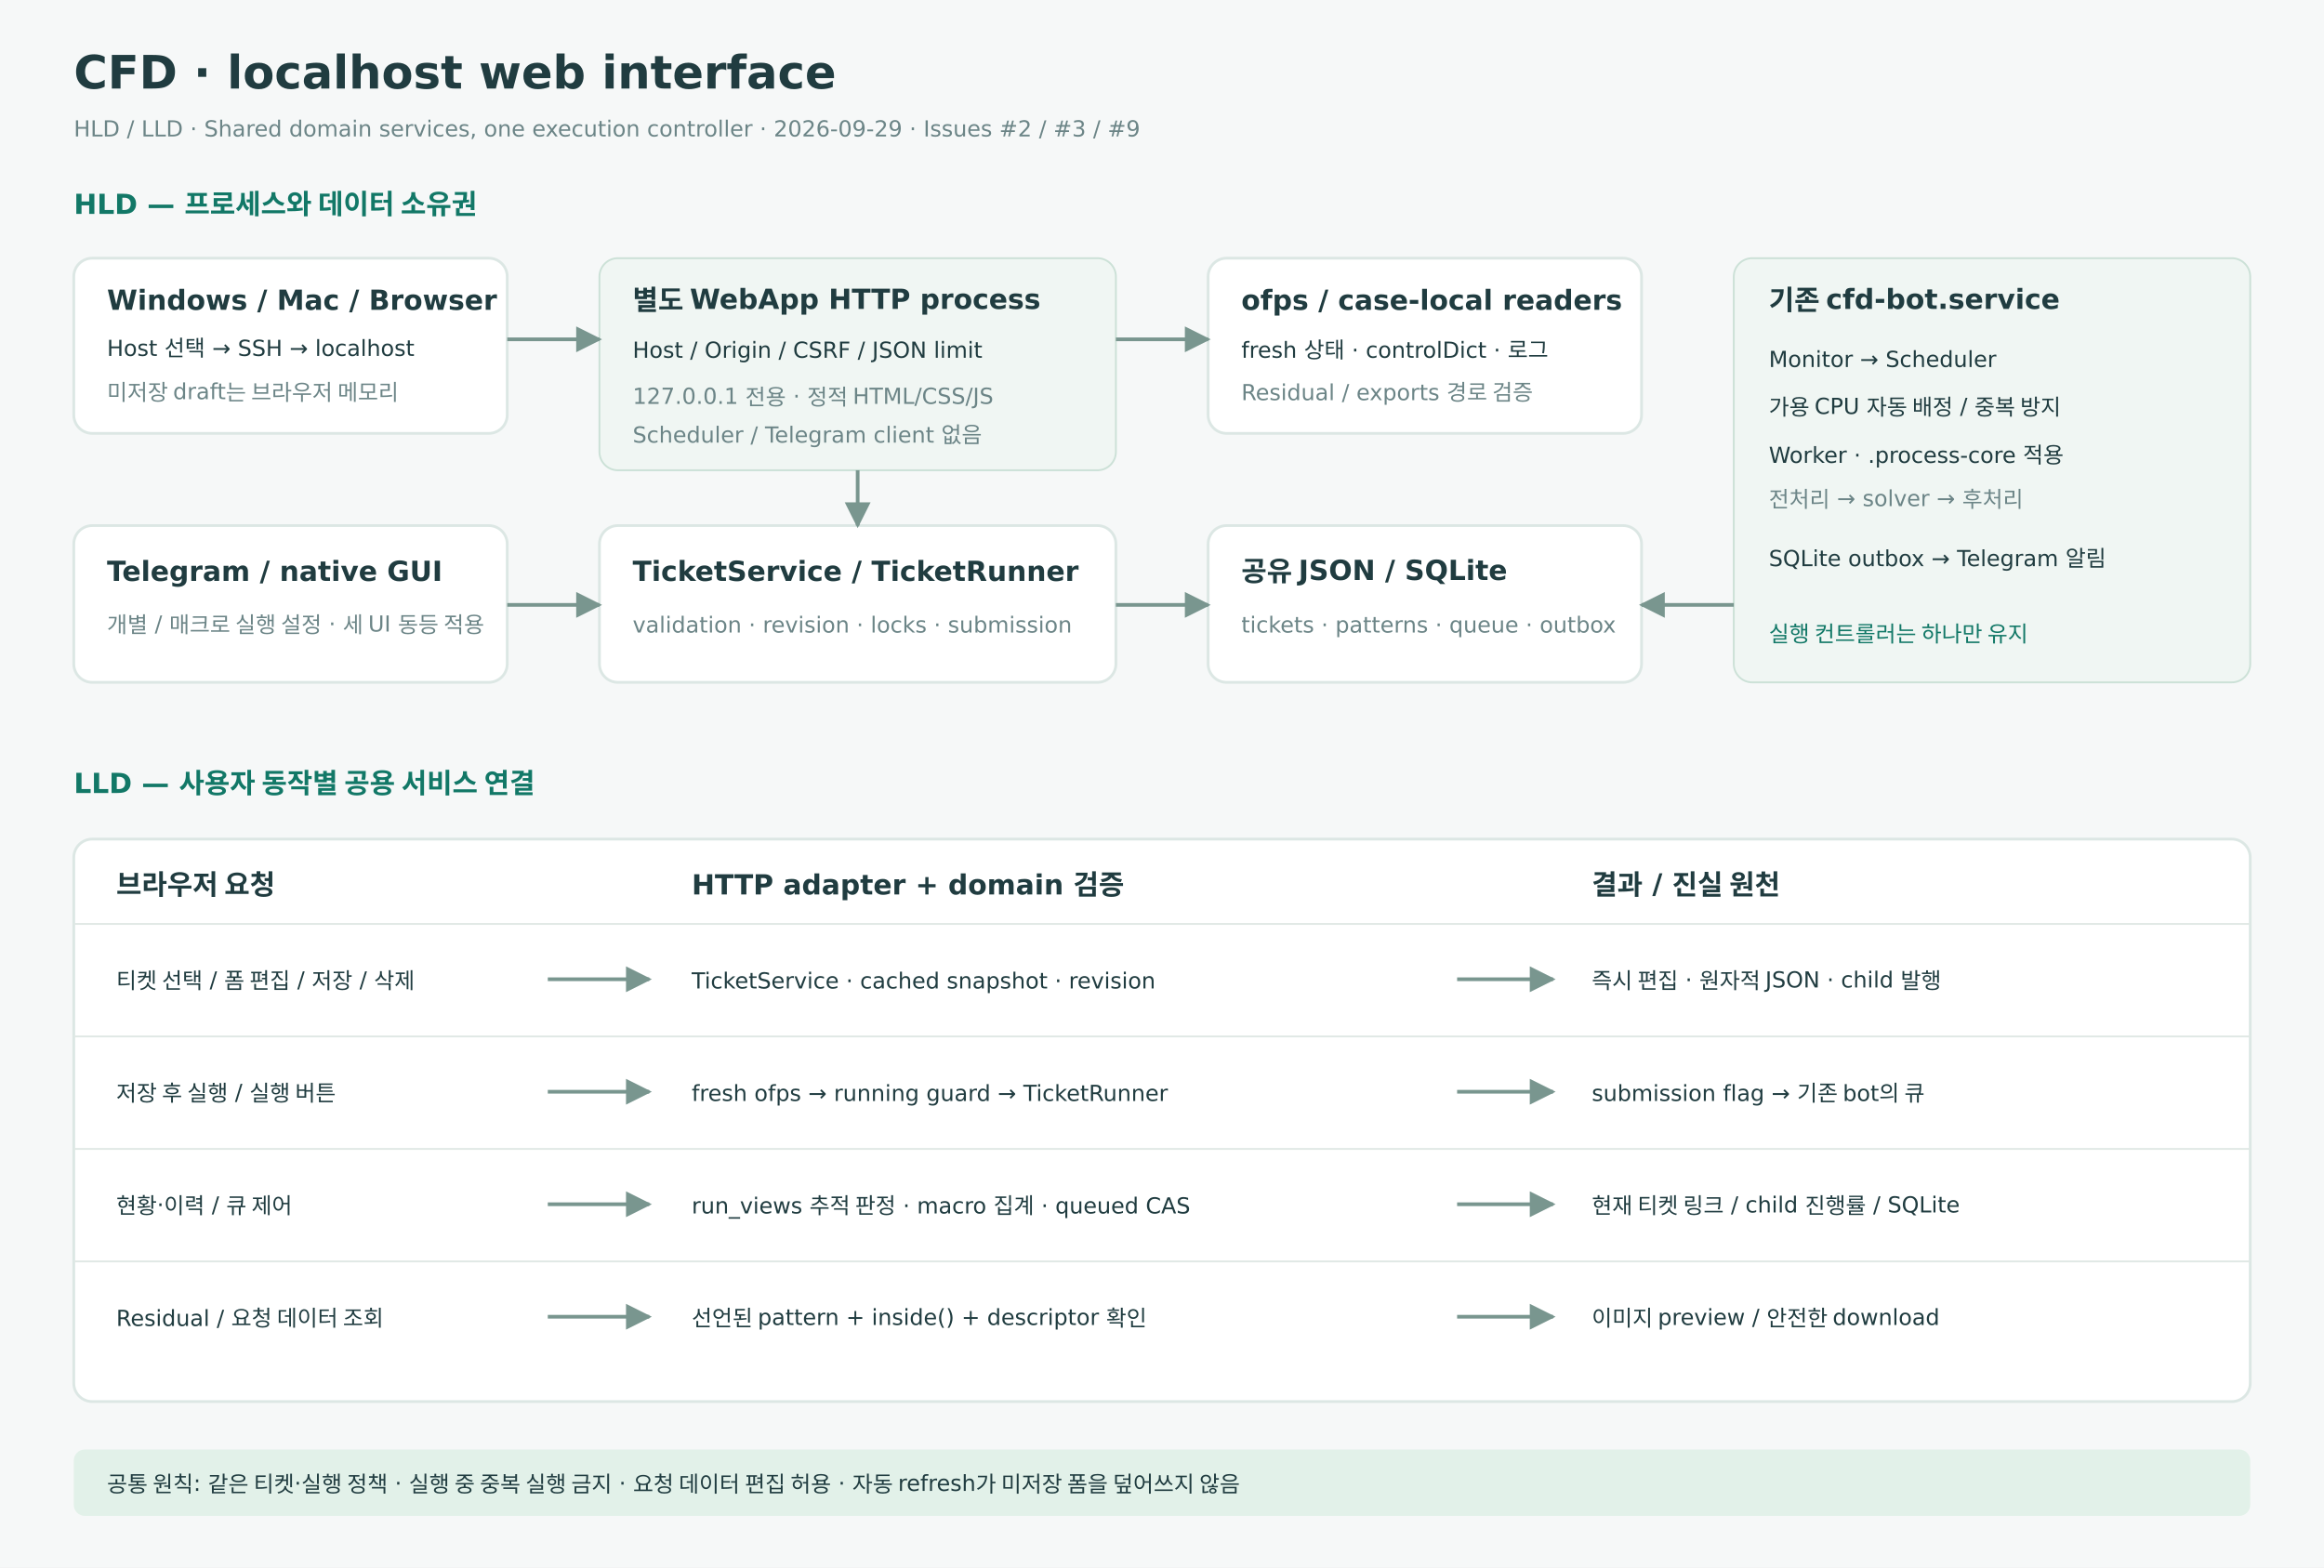
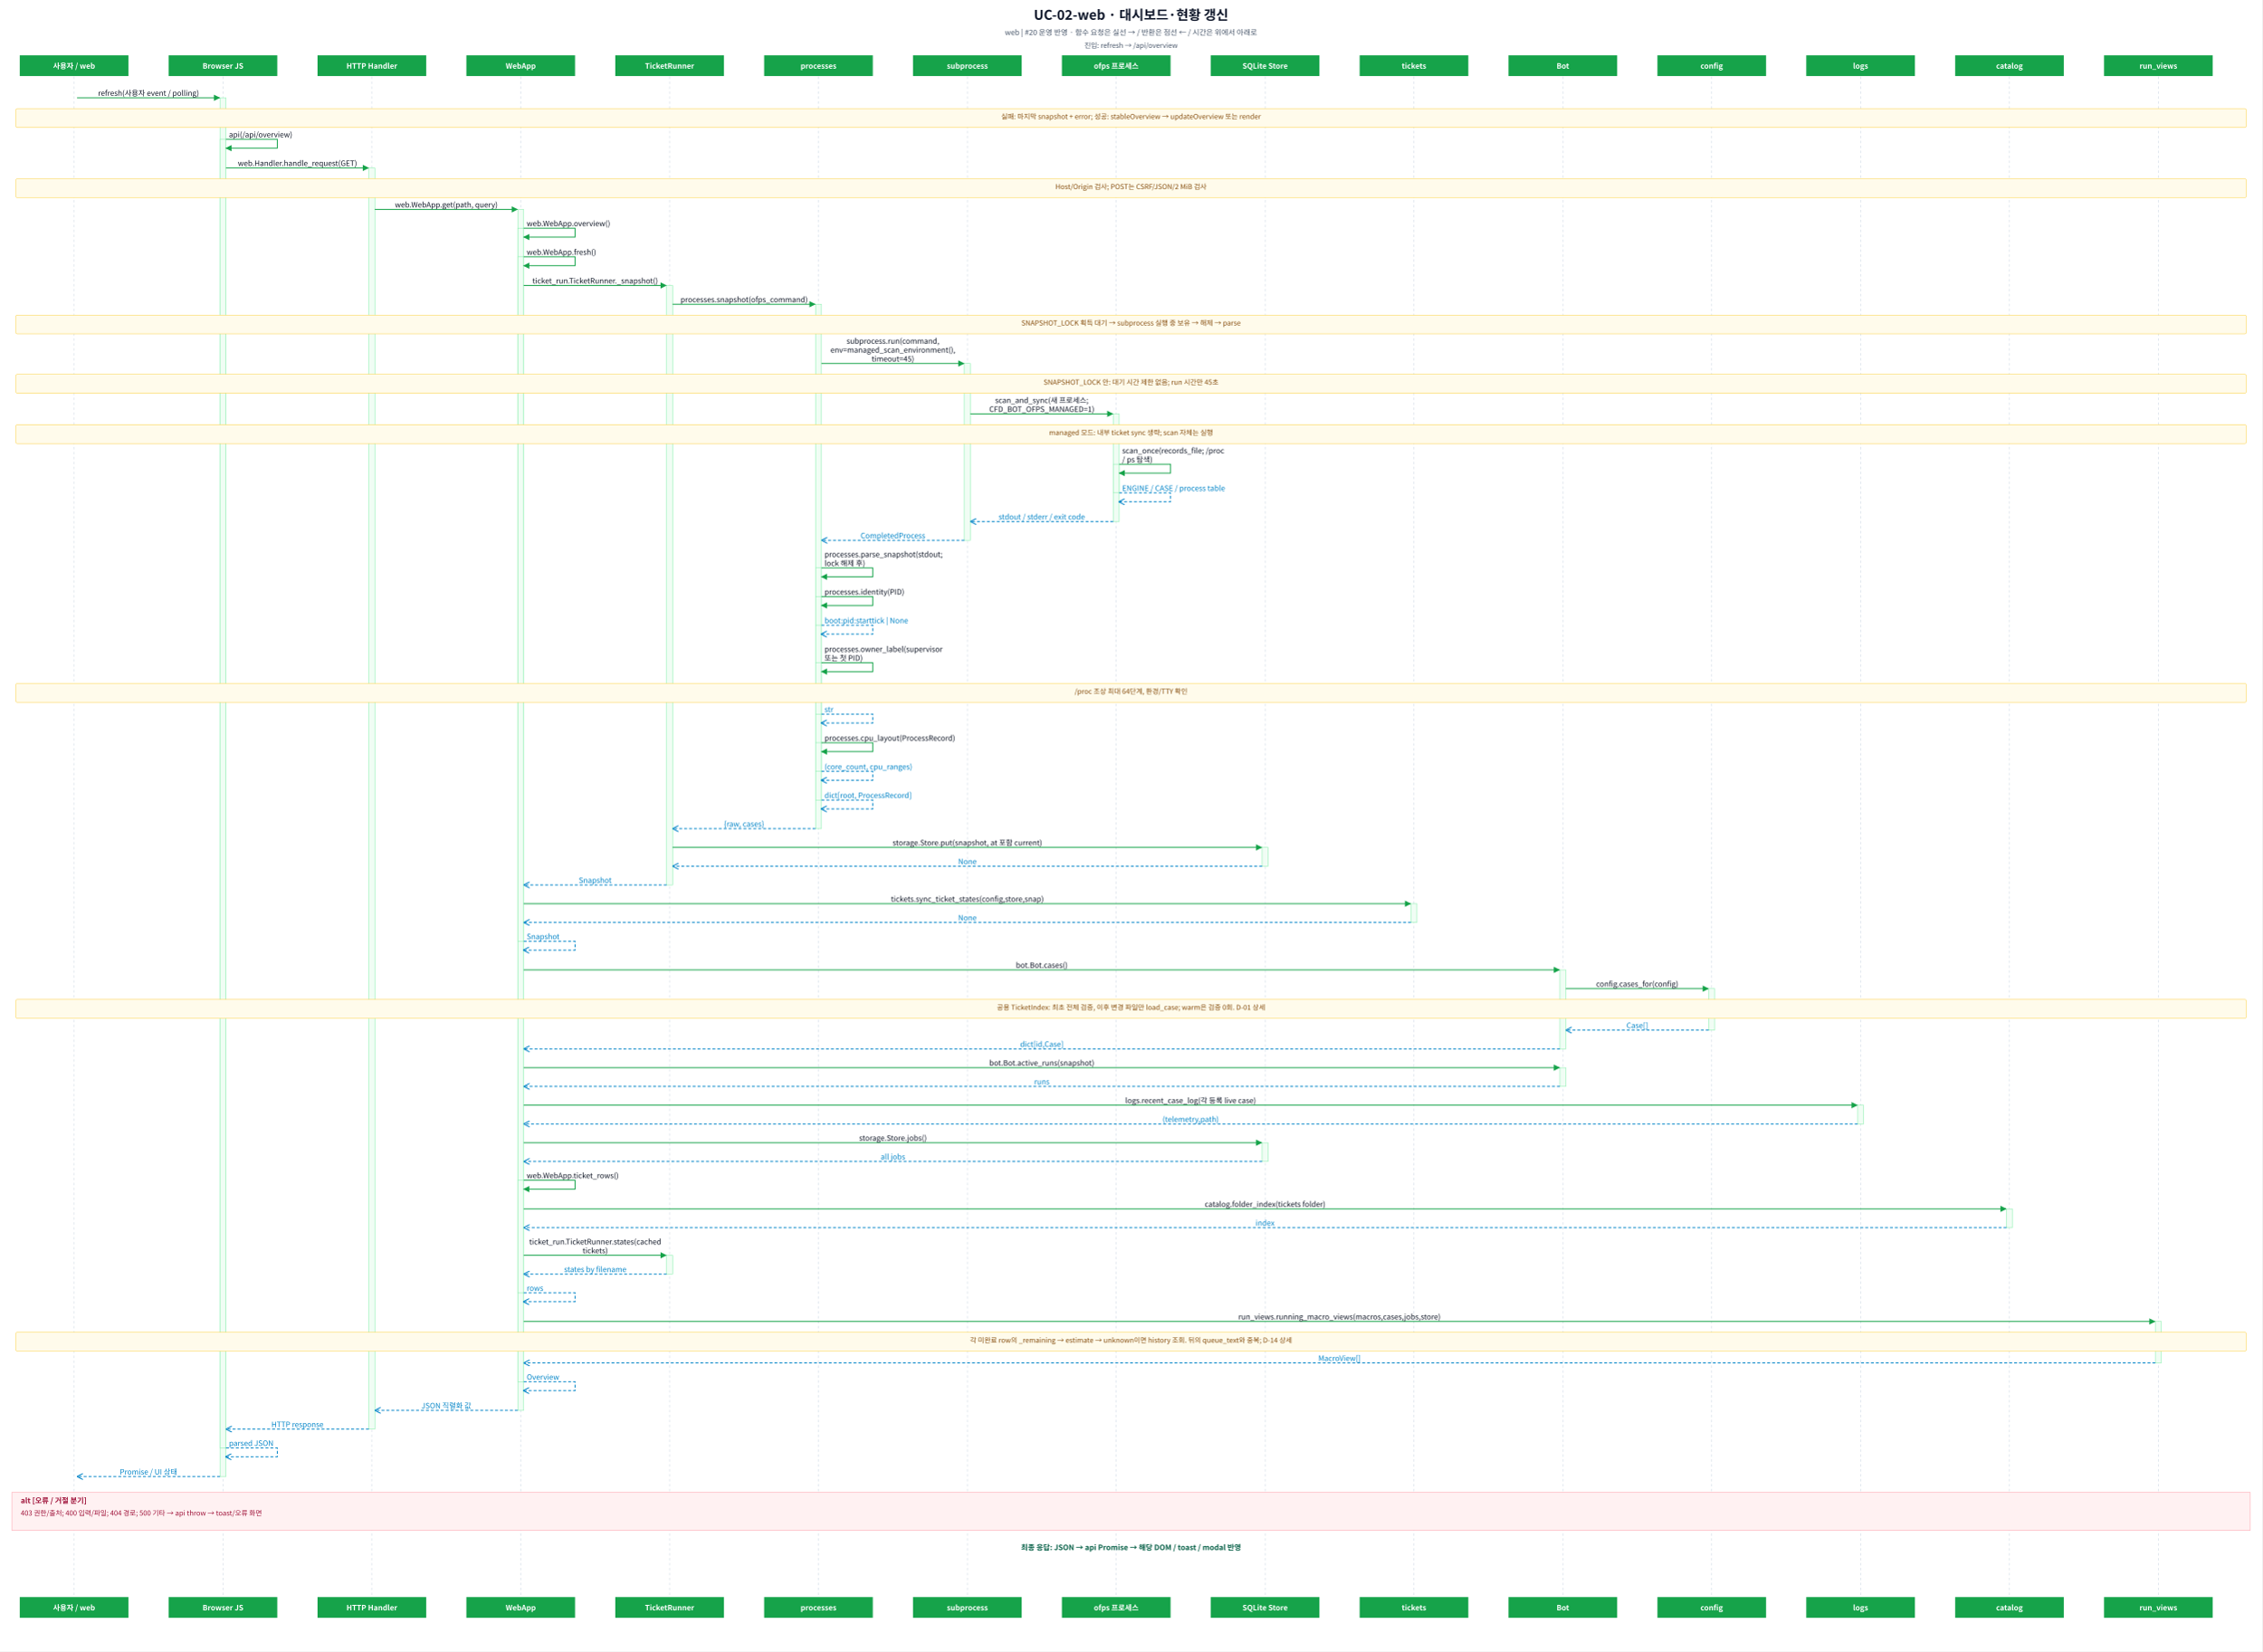
- <svg xmlns="http://www.w3.org/2000/svg" width="1260" height="850" viewBox="0 0 1260 850" role="img" aria-labelledby="title desc">
+ <svg xmlns="http://www.w3.org/2000/svg" width="4580" height="3344" viewBox="0 0 4580 3344" role="img" aria-label="대시보드·현황 갱신">
  <defs>
-     <marker id="arrow" viewBox="0 0 10 10" refX="9" refY="5" markerWidth="7" markerHeight="7" orient="auto-start-reverse">
-       <path d="M0 0L10 5L0 10z" fill="#79968f" />
+     <marker id="req" viewBox="0 0 10 10" refX="9" refY="5" markerWidth="7" markerHeight="7" orient="auto-start-reverse">
+       <path d="M0 0 L10 5 L0 10 z" fill="#16a34a" />
+     </marker>
+     <marker id="ret" viewBox="0 0 10 10" refX="9" refY="5" markerWidth="7" markerHeight="7" orient="auto-start-reverse">
+       <path d="M0 0 L10 5 L0 10" fill="none" stroke="#0284c7" stroke-width="1.5" />
    </marker>
  </defs>
-   <style>text{font-family:DejaVu Sans,Noto Sans CJK KR,sans-serif;fill:#203c40}.title{font-size:25px;font-weight:700}.sub{font-size:12px;fill:#6c8587}.label{font-size:15px;font-weight:600}.small{font-size:12px}.green{fill:#127867}.line{fill:none;stroke:#79968f;stroke-width:2;marker-end:url(#arrow)}.box{fill:#fff;stroke:#dce7e4;stroke-width:1.5}.lane{fill:#f0f6f3;stroke:#cce1d7}.badge{fill:#e2f1e9}</style>
-   <rect width="1260" height="850" fill="#f6f8f8" />
-   <text class="title" x="40" y="48">CFD · localhost web interface</text>
-   <text class="sub" x="40" y="74">HLD / LLD · Shared domain services, one execution controller · 2026-09-29 · Issues #2 / #3 / #9</text>
-   <text class="label green" x="40" y="116">HLD — 프로세스와 데이터 소유권</text>
-   <rect class="box" x="40" y="140" width="235" height="95" rx="10" />
-   <text class="label" x="58" y="168">Windows / Mac / Browser</text>
-   <text class="small" x="58" y="193">Host 선택 → SSH → localhost</text>
-   <text class="sub" x="58" y="217">미저장 draft는 브라우저 메모리</text>
-   <rect class="box" x="40" y="285" width="235" height="85" rx="10" />
-   <text class="label" x="58" y="315">Telegram / native GUI</text>
-   <text class="sub" x="58" y="343">개별 / 매크로 실행 설정 · 세 UI 동등 적용</text>
-   <rect class="lane" x="325" y="140" width="280" height="115" rx="10" />
-   <text class="label" x="343" y="168">별도 WebApp HTTP process</text>
-   <text class="small" x="343" y="194">Host / Origin / CSRF / JSON limit</text>
-   <text class="sub" x="343" y="219">127.0.0.1 전용 · 정적 HTML/CSS/JS</text>
-   <text class="sub" x="343" y="240">Scheduler / Telegram client 없음</text>
-   <rect class="box" x="325" y="285" width="280" height="85" rx="10" />
-   <text class="label" x="343" y="315">TicketService / TicketRunner</text>
-   <text class="sub" x="343" y="343">validation · revision · locks · submission</text>
-   <rect class="box" x="655" y="140" width="235" height="95" rx="10" />
-   <text class="label" x="673" y="168">ofps / case-local readers</text>
-   <text class="small" x="673" y="194">fresh 상태 · controlDict · 로그</text>
-   <text class="sub" x="673" y="217">Residual / exports 경로 검증</text>
-   <rect class="box" x="655" y="285" width="235" height="85" rx="10" />
-   <text class="label" x="673" y="315">공유 JSON / SQLite</text>
-   <text class="sub" x="673" y="343">tickets · patterns · queue · outbox</text>
-   <rect class="lane" x="940" y="140" width="280" height="230" rx="10" />
-   <text class="label" x="959" y="168">기존 cfd-bot.service</text>
-   <text class="small" x="959" y="199">Monitor → Scheduler</text>
-   <text class="small" x="959" y="225">가용 CPU 자동 배정 / 중복 방지</text>
-   <text class="small" x="959" y="251">Worker · .process-core 적용</text>
-   <text class="sub" x="959" y="275">전처리 → solver → 후처리</text>
-   <text class="small" x="959" y="307">SQLite outbox → Telegram 알림</text>
-   <text class="sub green" x="959" y="348">실행 컨트롤러는 하나만 유지</text>
-   <path class="line" d="M275 184H325" />
-   <path class="line" d="M465 255V285" />
-   <path class="line" d="M275 328H325" />
-   <path class="line" d="M605 184H655" />
-   <path class="line" d="M605 328H655" />
-   <path class="line" d="M940 328H890" />
-   <text class="label green" x="40" y="430">LLD — 사용자 동작별 공용 서비스 연결</text>
-   <rect class="box" x="40" y="455" width="1180" height="305" rx="10" />
-   <text class="label" x="63" y="485">브라우저 요청</text>
-   <text class="label" x="375" y="485">HTTP adapter + domain 검증</text>
-   <text class="label" x="863" y="485">결과 / 진실 원천</text>
-   <path stroke="#e0e8e5" d="M40 501H1220M40 562H1220M40 623H1220M40 684H1220" />
-   <text class="small" x="63" y="536">티켓 선택 / 폼 편집 / 저장 / 삭제</text>
-   <path class="line" d="M297 531H352" />
-   <text class="small" x="375" y="536">TicketService · cached snapshot · revision</text>
-   <path class="line" d="M790 531H842" />
-   <text class="small" x="863" y="536">즉시 편집 · 원자적 JSON · child 발행</text>
-   <text class="small" x="63" y="597">저장 후 실행 / 실행 버튼</text>
-   <path class="line" d="M297 592H352" />
-   <text class="small" x="375" y="597">fresh ofps → running guard → TicketRunner</text>
-   <path class="line" d="M790 592H842" />
-   <text class="small" x="863" y="597">submission flag → 기존 bot의 큐</text>
-   <text class="small" x="63" y="658">현황·이력 / 큐 제어</text>
-   <path class="line" d="M297 653H352" />
-   <text class="small" x="375" y="658">run_views 추적 판정 · macro 집계 · queued CAS</text>
-   <path class="line" d="M790 653H842" />
-   <text class="small" x="863" y="658">현재 티켓 링크 / child 진행률 / SQLite</text>
-   <text class="small" x="63" y="719">Residual / 요청 데이터 조회</text>
-   <path class="line" d="M297 714H352" />
-   <text class="small" x="375" y="719">선언된 pattern + inside() + descriptor 확인</text>
-   <path class="line" d="M790 714H842" />
-   <text class="small" x="863" y="719">이미지 preview / 안전한 download</text>
-   <rect class="badge" x="40" y="786" width="1180" height="36" rx="6" />
-   <text class="small" x="58" y="809">공통 원칙: 같은 티켓·실행 정책  ·  실행 중 중복 실행 금지  ·  요청 데이터 편집 허용  ·  자동 refresh가 미저장 폼을 덮어쓰지 않음</text>
+   <rect width="100%" height="100%" fill="white" />
+   <g font-family="Noto Sans CJK KR, sans-serif">
+     <text x="2290.0" y="40" text-anchor="middle" font-size="27" fill="#0f172a" font-weight="700">UC-02-web · 대시보드·현황 갱신</text>
+     <text x="2290.0" y="71" text-anchor="middle" font-size="15" fill="#475569">web | #20 운영 반영 · 함수 요청은 실선 → / 반환은 점선 ← / 시간은 위에서 아래로</text>
+     <text x="2290.0" y="97" text-anchor="middle" font-size="14" fill="#475569">진입: refresh → /api/overview</text>
+     <path d="M150.0,155 V3234" stroke="#cbd5e1" stroke-dasharray="5 5" />
+     <rect x="40.0" y="112" width="220" height="42" fill="#16a34a" />
+     <text x="150.0" y="139" text-anchor="middle" font-size="15" fill="white" font-weight="700">사용자 / web</text>
+     <rect x="40.0" y="3234" width="220" height="42" fill="#16a34a" />
+     <text x="150.0" y="3261" text-anchor="middle" font-size="15" fill="white" font-weight="700">사용자 / web</text>
+     <path d="M451.429,155 V3234" stroke="#cbd5e1" stroke-dasharray="5 5" />
+     <rect x="341.429" y="112" width="220" height="42" fill="#16a34a" />
+     <text x="451.429" y="139" text-anchor="middle" font-size="15" fill="white" font-weight="700">Browser JS</text>
+     <rect x="341.429" y="3234" width="220" height="42" fill="#16a34a" />
+     <text x="451.429" y="3261" text-anchor="middle" font-size="15" fill="white" font-weight="700">Browser JS</text>
+     <path d="M752.857,155 V3234" stroke="#cbd5e1" stroke-dasharray="5 5" />
+     <rect x="642.857" y="112" width="220" height="42" fill="#16a34a" />
+     <text x="752.857" y="139" text-anchor="middle" font-size="15" fill="white" font-weight="700">HTTP Handler</text>
+     <rect x="642.857" y="3234" width="220" height="42" fill="#16a34a" />
+     <text x="752.857" y="3261" text-anchor="middle" font-size="15" fill="white" font-weight="700">HTTP Handler</text>
+     <path d="M1054.286,155 V3234" stroke="#cbd5e1" stroke-dasharray="5 5" />
+     <rect x="944.286" y="112" width="220" height="42" fill="#16a34a" />
+     <text x="1054.286" y="139" text-anchor="middle" font-size="15" fill="white" font-weight="700">WebApp</text>
+     <rect x="944.286" y="3234" width="220" height="42" fill="#16a34a" />
+     <text x="1054.286" y="3261" text-anchor="middle" font-size="15" fill="white" font-weight="700">WebApp</text>
+     <path d="M1355.714,155 V3234" stroke="#cbd5e1" stroke-dasharray="5 5" />
+     <rect x="1245.714" y="112" width="220" height="42" fill="#16a34a" />
+     <text x="1355.714" y="139" text-anchor="middle" font-size="15" fill="white" font-weight="700">TicketRunner</text>
+     <rect x="1245.714" y="3234" width="220" height="42" fill="#16a34a" />
+     <text x="1355.714" y="3261" text-anchor="middle" font-size="15" fill="white" font-weight="700">TicketRunner</text>
+     <path d="M1657.143,155 V3234" stroke="#cbd5e1" stroke-dasharray="5 5" />
+     <rect x="1547.143" y="112" width="220" height="42" fill="#16a34a" />
+     <text x="1657.143" y="139" text-anchor="middle" font-size="15" fill="white" font-weight="700">processes</text>
+     <rect x="1547.143" y="3234" width="220" height="42" fill="#16a34a" />
+     <text x="1657.143" y="3261" text-anchor="middle" font-size="15" fill="white" font-weight="700">processes</text>
+     <path d="M1958.571,155 V3234" stroke="#cbd5e1" stroke-dasharray="5 5" />
+     <rect x="1848.571" y="112" width="220" height="42" fill="#16a34a" />
+     <text x="1958.571" y="139" text-anchor="middle" font-size="15" fill="white" font-weight="700">subprocess</text>
+     <rect x="1848.571" y="3234" width="220" height="42" fill="#16a34a" />
+     <text x="1958.571" y="3261" text-anchor="middle" font-size="15" fill="white" font-weight="700">subprocess</text>
+     <path d="M2260.0,155 V3234" stroke="#cbd5e1" stroke-dasharray="5 5" />
+     <rect x="2150.0" y="112" width="220" height="42" fill="#16a34a" />
+     <text x="2260.0" y="139" text-anchor="middle" font-size="15" fill="white" font-weight="700">ofps 프로세스</text>
+     <rect x="2150.0" y="3234" width="220" height="42" fill="#16a34a" />
+     <text x="2260.0" y="3261" text-anchor="middle" font-size="15" fill="white" font-weight="700">ofps 프로세스</text>
+     <path d="M2561.429,155 V3234" stroke="#cbd5e1" stroke-dasharray="5 5" />
+     <rect x="2451.429" y="112" width="220" height="42" fill="#16a34a" />
+     <text x="2561.429" y="139" text-anchor="middle" font-size="15" fill="white" font-weight="700">SQLite Store</text>
+     <rect x="2451.429" y="3234" width="220" height="42" fill="#16a34a" />
+     <text x="2561.429" y="3261" text-anchor="middle" font-size="15" fill="white" font-weight="700">SQLite Store</text>
+     <path d="M2862.857,155 V3234" stroke="#cbd5e1" stroke-dasharray="5 5" />
+     <rect x="2752.857" y="112" width="220" height="42" fill="#16a34a" />
+     <text x="2862.857" y="139" text-anchor="middle" font-size="15" fill="white" font-weight="700">tickets</text>
+     <rect x="2752.857" y="3234" width="220" height="42" fill="#16a34a" />
+     <text x="2862.857" y="3261" text-anchor="middle" font-size="15" fill="white" font-weight="700">tickets</text>
+     <path d="M3164.286,155 V3234" stroke="#cbd5e1" stroke-dasharray="5 5" />
+     <rect x="3054.286" y="112" width="220" height="42" fill="#16a34a" />
+     <text x="3164.286" y="139" text-anchor="middle" font-size="15" fill="white" font-weight="700">Bot</text>
+     <rect x="3054.286" y="3234" width="220" height="42" fill="#16a34a" />
+     <text x="3164.286" y="3261" text-anchor="middle" font-size="15" fill="white" font-weight="700">Bot</text>
+     <path d="M3465.714,155 V3234" stroke="#cbd5e1" stroke-dasharray="5 5" />
+     <rect x="3355.714" y="112" width="220" height="42" fill="#16a34a" />
+     <text x="3465.714" y="139" text-anchor="middle" font-size="15" fill="white" font-weight="700">config</text>
+     <rect x="3355.714" y="3234" width="220" height="42" fill="#16a34a" />
+     <text x="3465.714" y="3261" text-anchor="middle" font-size="15" fill="white" font-weight="700">config</text>
+     <path d="M3767.143,155 V3234" stroke="#cbd5e1" stroke-dasharray="5 5" />
+     <rect x="3657.143" y="112" width="220" height="42" fill="#16a34a" />
+     <text x="3767.143" y="139" text-anchor="middle" font-size="15" fill="white" font-weight="700">logs</text>
+     <rect x="3657.143" y="3234" width="220" height="42" fill="#16a34a" />
+     <text x="3767.143" y="3261" text-anchor="middle" font-size="15" fill="white" font-weight="700">logs</text>
+     <path d="M4068.571,155 V3234" stroke="#cbd5e1" stroke-dasharray="5 5" />
+     <rect x="3958.571" y="112" width="220" height="42" fill="#16a34a" />
+     <text x="4068.571" y="139" text-anchor="middle" font-size="15" fill="white" font-weight="700">catalog</text>
+     <rect x="3958.571" y="3234" width="220" height="42" fill="#16a34a" />
+     <text x="4068.571" y="3261" text-anchor="middle" font-size="15" fill="white" font-weight="700">catalog</text>
+     <path d="M4370.0,155 V3234" stroke="#cbd5e1" stroke-dasharray="5 5" />
+     <rect x="4260.0" y="112" width="220" height="42" fill="#16a34a" />
+     <text x="4370.0" y="139" text-anchor="middle" font-size="15" fill="white" font-weight="700">run_views</text>
+     <rect x="4260.0" y="3234" width="220" height="42" fill="#16a34a" />
+     <text x="4370.0" y="3261" text-anchor="middle" font-size="15" fill="white" font-weight="700">run_views</text>
+     <rect x="445.429" y="198" width="12" height="2792" fill="#f0fdf4" stroke="#86efac" />
+     <rect x="445.429" y="282" width="12" height="2650" fill="#f0fdf4" stroke="#86efac" />
+     <rect x="746.857" y="340" width="12" height="2554" fill="#f0fdf4" stroke="#86efac" />
+     <rect x="1048.286" y="424" width="12" height="2432" fill="#f0fdf4" stroke="#86efac" />
+     <rect x="1048.286" y="462" width="12" height="2336" fill="#f0fdf4" stroke="#86efac" />
+     <rect x="1048.286" y="520" width="12" height="1386" fill="#f0fdf4" stroke="#86efac" />
+     <rect x="1349.714" y="578" width="12" height="1214" fill="#f0fdf4" stroke="#86efac" />
+     <rect x="1651.143" y="616" width="12" height="1062" fill="#f0fdf4" stroke="#86efac" />
+     <rect x="1651.143" y="1150" width="12" height="470" fill="#f0fdf4" stroke="#86efac" />
+     <rect x="1952.571" y="736" width="12" height="358" fill="#f0fdf4" stroke="#86efac" />
+     <rect x="1048.286" y="2390" width="12" height="228" fill="#f0fdf4" stroke="#86efac" />
+     <rect x="2254.0" y="838" width="12" height="218" fill="#f0fdf4" stroke="#86efac" />
+     <rect x="3158.286" y="1964" width="12" height="160" fill="#f0fdf4" stroke="#86efac" />
+     <rect x="1651.143" y="1342" width="12" height="104" fill="#f0fdf4" stroke="#86efac" />
+     <rect x="3459.714" y="2002" width="12" height="84" fill="#f0fdf4" stroke="#86efac" />
+     <rect x="4364.0" y="2676" width="12" height="84" fill="#f0fdf4" stroke="#86efac" />
+     <rect x="2254.0" y="940" width="12" height="58" fill="#f0fdf4" stroke="#86efac" />
+     <rect x="1651.143" y="1208" width="12" height="58" fill="#f0fdf4" stroke="#86efac" />
+     <rect x="1651.143" y="1504" width="12" height="58" fill="#f0fdf4" stroke="#86efac" />
+     <rect x="2555.429" y="1716" width="12" height="38" fill="#f0fdf4" stroke="#86efac" />
+     <rect x="2856.857" y="1830" width="12" height="38" fill="#f0fdf4" stroke="#86efac" />
+     <rect x="3158.286" y="2162" width="12" height="38" fill="#f0fdf4" stroke="#86efac" />
+     <rect x="3761.143" y="2238" width="12" height="38" fill="#f0fdf4" stroke="#86efac" />
+     <rect x="2555.429" y="2314" width="12" height="38" fill="#f0fdf4" stroke="#86efac" />
+     <rect x="4062.571" y="2448" width="12" height="38" fill="#f0fdf4" stroke="#86efac" />
+     <rect x="1349.714" y="2542" width="12" height="38" fill="#f0fdf4" stroke="#86efac" />
+     <path d="M156.0,198 H444.429" fill="none" stroke="#16a34a" stroke-width="1.8" marker-end="url(#req)" />
+     <text x="300.714" y="194" text-anchor="middle" font-size="15" fill="#111827">refresh(사용자 event / polling)</text>
+     <rect x="32" y="220" width="4516" height="38" rx="3" fill="#fffbeb" stroke="#fcd34d" />
+     <text x="2290.0" y="241" text-anchor="middle" font-size="14" fill="#854d0e">실패: 마지막 snapshot + error; 성공: stableOverview → updateOverview 또는 render</text>
+     <path d="M457.429,282 H561.429 V300 H457.429" fill="none" stroke="#16a34a" stroke-width="1.8" marker-end="url(#req)" />
+     <text x="463.429" y="278" text-anchor="start" font-size="15" fill="#111827">api(/api/overview)</text>
+     <path d="M457.429,340 H745.857" fill="none" stroke="#16a34a" stroke-width="1.8" marker-end="url(#req)" />
+     <text x="602.143" y="336" text-anchor="middle" font-size="15" fill="#111827">web.Handler.handle_request(GET)</text>
+     <rect x="32" y="362" width="4516" height="38" rx="3" fill="#fffbeb" stroke="#fcd34d" />
+     <text x="2290.0" y="383" text-anchor="middle" font-size="14" fill="#854d0e">Host/Origin 검사; POST는 CSRF/JSON/2 MiB 검사</text>
+     <path d="M758.857,424 H1047.286" fill="none" stroke="#16a34a" stroke-width="1.8" marker-end="url(#req)" />
+     <text x="903.571" y="420" text-anchor="middle" font-size="15" fill="#111827">web.WebApp.get(path, query)</text>
+     <path d="M1060.286,462 H1164.286 V480 H1060.286" fill="none" stroke="#16a34a" stroke-width="1.8" marker-end="url(#req)" />
+     <text x="1066.286" y="458" text-anchor="start" font-size="15" fill="#111827">web.WebApp.overview()</text>
+     <path d="M1060.286,520 H1164.286 V538 H1060.286" fill="none" stroke="#16a34a" stroke-width="1.8" marker-end="url(#req)" />
+     <text x="1066.286" y="516" text-anchor="start" font-size="15" fill="#111827">web.WebApp.fresh()</text>
+     <path d="M1060.286,578 H1348.714" fill="none" stroke="#16a34a" stroke-width="1.8" marker-end="url(#req)" />
+     <text x="1205.0" y="574" text-anchor="middle" font-size="15" fill="#111827">ticket_run.TicketRunner._snapshot()</text>
+     <path d="M1361.714,616 H1650.143" fill="none" stroke="#16a34a" stroke-width="1.8" marker-end="url(#req)" />
+     <a href="diagrams/D-04.svg" target="_blank">
+       <text x="1506.429" y="612" text-anchor="middle" font-size="15" fill="#111827">processes.snapshot(ofps_command)</text>
+     </a>
+     <rect x="32" y="638" width="4516" height="38" rx="3" fill="#fffbeb" stroke="#fcd34d" />
+     <text x="2290.0" y="659" text-anchor="middle" font-size="14" fill="#854d0e">SNAPSHOT_LOCK 획득 대기 → subprocess 실행 중 보유 → 해제 → parse</text>
+     <path d="M1663.143,736 H1951.571" fill="none" stroke="#16a34a" stroke-width="1.8" marker-end="url(#req)" />
+     <text x="1807.857" y="696" text-anchor="middle" font-size="15" fill="#111827">subprocess.run(command,</text>
+     <text x="1807.857" y="714" text-anchor="middle" font-size="15" fill="#111827">env=managed_scan_environment(),</text>
+     <text x="1807.857" y="732" text-anchor="middle" font-size="15" fill="#111827">timeout=45)</text>
+     <rect x="32" y="758" width="4516" height="38" rx="3" fill="#fffbeb" stroke="#fcd34d" />
+     <text x="2290.0" y="779" text-anchor="middle" font-size="14" fill="#854d0e">SNAPSHOT_LOCK 안: 대기 시간 제한 없음; run 시간만 45초</text>
+     <path d="M1964.571,838 H2253.0" fill="none" stroke="#16a34a" stroke-width="1.8" marker-end="url(#req)" />
+     <text x="2109.286" y="816" text-anchor="middle" font-size="15" fill="#111827">scan_and_sync(새 프로세스;</text>
+     <text x="2109.286" y="834" text-anchor="middle" font-size="15" fill="#111827">CFD_BOT_OFPS_MANAGED=1)</text>
+     <rect x="32" y="860" width="4516" height="38" rx="3" fill="#fffbeb" stroke="#fcd34d" />
+     <text x="2290.0" y="881" text-anchor="middle" font-size="14" fill="#854d0e">managed 모드: 내부 ticket sync 생략; scan 자체는 실행</text>
+     <path d="M2266.0,940 H2370.0 V958 H2266.0" fill="none" stroke="#16a34a" stroke-width="1.8" marker-end="url(#req)" />
+     <text x="2272.0" y="918" text-anchor="start" font-size="15" fill="#111827">scan_once(records_file; /proc</text>
+     <text x="2272.0" y="936" text-anchor="start" font-size="15" fill="#111827">/ ps 탐색)</text>
+     <path d="M2266.0,998 H2370.0 V1016 H2266.0" fill="none" stroke="#0284c7" stroke-width="1.8" stroke-dasharray="6 4" marker-end="url(#ret)" />
+     <text x="2272.0" y="994" text-anchor="start" font-size="15" fill="#0284c7">ENGINE / CASE / process table</text>
+     <path d="M2254.0,1056 H1965.571" fill="none" stroke="#0284c7" stroke-width="1.8" stroke-dasharray="6 4" marker-end="url(#ret)" />
+     <text x="2109.286" y="1052" text-anchor="middle" font-size="15" fill="#0284c7">stdout / stderr / exit code</text>
+     <path d="M1952.571,1094 H1664.143" fill="none" stroke="#0284c7" stroke-width="1.8" stroke-dasharray="6 4" marker-end="url(#ret)" />
+     <text x="1807.857" y="1090" text-anchor="middle" font-size="15" fill="#0284c7">CompletedProcess</text>
+     <path d="M1663.143,1150 H1767.143 V1168 H1663.143" fill="none" stroke="#16a34a" stroke-width="1.8" marker-end="url(#req)" />
+     <text x="1669.143" y="1128" text-anchor="start" font-size="15" fill="#111827">processes.parse_snapshot(stdout;</text>
+     <text x="1669.143" y="1146" text-anchor="start" font-size="15" fill="#111827">lock 해제 후)</text>
+     <path d="M1663.143,1208 H1767.143 V1226 H1663.143" fill="none" stroke="#16a34a" stroke-width="1.8" marker-end="url(#req)" />
+     <text x="1669.143" y="1204" text-anchor="start" font-size="15" fill="#111827">processes.identity(PID)</text>
+     <path d="M1663.143,1266 H1767.143 V1284 H1663.143" fill="none" stroke="#0284c7" stroke-width="1.8" stroke-dasharray="6 4" marker-end="url(#ret)" />
+     <text x="1669.143" y="1262" text-anchor="start" font-size="15" fill="#0284c7">boot:pid:starttick | None</text>
+     <path d="M1663.143,1342 H1767.143 V1360 H1663.143" fill="none" stroke="#16a34a" stroke-width="1.8" marker-end="url(#req)" />
+     <text x="1669.143" y="1320" text-anchor="start" font-size="15" fill="#111827">processes.owner_label(supervisor</text>
+     <text x="1669.143" y="1338" text-anchor="start" font-size="15" fill="#111827">또는 첫 PID)</text>
+     <rect x="32" y="1384" width="4516" height="38" rx="3" fill="#fffbeb" stroke="#fcd34d" />
+     <text x="2290.0" y="1405" text-anchor="middle" font-size="14" fill="#854d0e">/proc 조상 최대 64단계, 환경/TTY 확인</text>
+     <path d="M1663.143,1446 H1767.143 V1464 H1663.143" fill="none" stroke="#0284c7" stroke-width="1.8" stroke-dasharray="6 4" marker-end="url(#ret)" />
+     <text x="1669.143" y="1442" text-anchor="start" font-size="15" fill="#0284c7">str</text>
+     <path d="M1663.143,1504 H1767.143 V1522 H1663.143" fill="none" stroke="#16a34a" stroke-width="1.8" marker-end="url(#req)" />
+     <text x="1669.143" y="1500" text-anchor="start" font-size="15" fill="#111827">processes.cpu_layout(ProcessRecord)</text>
+     <path d="M1663.143,1562 H1767.143 V1580 H1663.143" fill="none" stroke="#0284c7" stroke-width="1.8" stroke-dasharray="6 4" marker-end="url(#ret)" />
+     <text x="1669.143" y="1558" text-anchor="start" font-size="15" fill="#0284c7">(core_count, cpu_ranges)</text>
+     <path d="M1663.143,1620 H1767.143 V1638 H1663.143" fill="none" stroke="#0284c7" stroke-width="1.8" stroke-dasharray="6 4" marker-end="url(#ret)" />
+     <text x="1669.143" y="1616" text-anchor="start" font-size="15" fill="#0284c7">dict[root, ProcessRecord]</text>
+     <path d="M1651.143,1678 H1362.714" fill="none" stroke="#0284c7" stroke-width="1.8" stroke-dasharray="6 4" marker-end="url(#ret)" />
+     <text x="1506.429" y="1674" text-anchor="middle" font-size="15" fill="#0284c7">{raw, cases}</text>
+     <path d="M1361.714,1716 H2554.429" fill="none" stroke="#16a34a" stroke-width="1.8" marker-end="url(#req)" />
+     <text x="1958.571" y="1712" text-anchor="middle" font-size="15" fill="#111827">storage.Store.put(snapshot, at 포함 current)</text>
+     <path d="M2555.429,1754 H1362.714" fill="none" stroke="#0284c7" stroke-width="1.8" stroke-dasharray="6 4" marker-end="url(#ret)" />
+     <text x="1958.571" y="1750" text-anchor="middle" font-size="15" fill="#0284c7">None</text>
+     <path d="M1349.714,1792 H1061.286" fill="none" stroke="#0284c7" stroke-width="1.8" stroke-dasharray="6 4" marker-end="url(#ret)" />
+     <text x="1205.0" y="1788" text-anchor="middle" font-size="15" fill="#0284c7">Snapshot</text>
+     <path d="M1060.286,1830 H2855.857" fill="none" stroke="#16a34a" stroke-width="1.8" marker-end="url(#req)" />
+     <text x="1958.571" y="1826" text-anchor="middle" font-size="15" fill="#111827">tickets.sync_ticket_states(config,store,snap)</text>
+     <path d="M2856.857,1868 H1061.286" fill="none" stroke="#0284c7" stroke-width="1.8" stroke-dasharray="6 4" marker-end="url(#ret)" />
+     <text x="1958.571" y="1864" text-anchor="middle" font-size="15" fill="#0284c7">None</text>
+     <path d="M1060.286,1906 H1164.286 V1924 H1060.286" fill="none" stroke="#0284c7" stroke-width="1.8" stroke-dasharray="6 4" marker-end="url(#ret)" />
+     <text x="1066.286" y="1902" text-anchor="start" font-size="15" fill="#0284c7">Snapshot</text>
+     <path d="M1060.286,1964 H3157.286" fill="none" stroke="#16a34a" stroke-width="1.8" marker-end="url(#req)" />
+     <text x="2109.286" y="1960" text-anchor="middle" font-size="15" fill="#111827">bot.Bot.cases()</text>
+     <path d="M3170.286,2002 H3458.714" fill="none" stroke="#16a34a" stroke-width="1.8" marker-end="url(#req)" />
+     <a href="diagrams/D-01.svg" target="_blank">
+       <text x="3315.0" y="1998" text-anchor="middle" font-size="15" fill="#111827">config.cases_for(config)</text>
+     </a>
+     <rect x="32" y="2024" width="4516" height="38" rx="3" fill="#fffbeb" stroke="#fcd34d" />
+     <text x="2290.0" y="2045" text-anchor="middle" font-size="14" fill="#854d0e">공용 TicketIndex: 최초 전체 검증, 이후 변경 파일만 load_case; warm은 검증 0회. D-01 상세</text>
+     <path d="M3459.714,2086 H3171.286" fill="none" stroke="#0284c7" stroke-width="1.8" stroke-dasharray="6 4" marker-end="url(#ret)" />
+     <text x="3315.0" y="2082" text-anchor="middle" font-size="15" fill="#0284c7">Case[]</text>
+     <path d="M3158.286,2124 H1061.286" fill="none" stroke="#0284c7" stroke-width="1.8" stroke-dasharray="6 4" marker-end="url(#ret)" />
+     <text x="2109.286" y="2120" text-anchor="middle" font-size="15" fill="#0284c7">dict[id,Case]</text>
+     <path d="M1060.286,2162 H3157.286" fill="none" stroke="#16a34a" stroke-width="1.8" marker-end="url(#req)" />
+     <text x="2109.286" y="2158" text-anchor="middle" font-size="15" fill="#111827">bot.Bot.active_runs(snapshot)</text>
+     <path d="M3158.286,2200 H1061.286" fill="none" stroke="#0284c7" stroke-width="1.8" stroke-dasharray="6 4" marker-end="url(#ret)" />
+     <text x="2109.286" y="2196" text-anchor="middle" font-size="15" fill="#0284c7">runs</text>
+     <path d="M1060.286,2238 H3760.143" fill="none" stroke="#16a34a" stroke-width="1.8" marker-end="url(#req)" />
+     <text x="2410.714" y="2234" text-anchor="middle" font-size="15" fill="#111827">logs.recent_case_log(각 등록 live case)</text>
+     <path d="M3761.143,2276 H1061.286" fill="none" stroke="#0284c7" stroke-width="1.8" stroke-dasharray="6 4" marker-end="url(#ret)" />
+     <text x="2410.714" y="2272" text-anchor="middle" font-size="15" fill="#0284c7">(telemetry,path)</text>
+     <path d="M1060.286,2314 H2554.429" fill="none" stroke="#16a34a" stroke-width="1.8" marker-end="url(#req)" />
+     <text x="1807.857" y="2310" text-anchor="middle" font-size="15" fill="#111827">storage.Store.jobs()</text>
+     <path d="M2555.429,2352 H1061.286" fill="none" stroke="#0284c7" stroke-width="1.8" stroke-dasharray="6 4" marker-end="url(#ret)" />
+     <text x="1807.857" y="2348" text-anchor="middle" font-size="15" fill="#0284c7">all jobs</text>
+     <path d="M1060.286,2390 H1164.286 V2408 H1060.286" fill="none" stroke="#16a34a" stroke-width="1.8" marker-end="url(#req)" />
+     <text x="1066.286" y="2386" text-anchor="start" font-size="15" fill="#111827">web.WebApp.ticket_rows()</text>
+     <path d="M1060.286,2448 H4061.571" fill="none" stroke="#16a34a" stroke-width="1.8" marker-end="url(#req)" />
+     <text x="2561.429" y="2444" text-anchor="middle" font-size="15" fill="#111827">catalog.folder_index(tickets folder)</text>
+     <path d="M4062.571,2486 H1061.286" fill="none" stroke="#0284c7" stroke-width="1.8" stroke-dasharray="6 4" marker-end="url(#ret)" />
+     <text x="2561.429" y="2482" text-anchor="middle" font-size="15" fill="#0284c7">index</text>
+     <path d="M1060.286,2542 H1348.714" fill="none" stroke="#16a34a" stroke-width="1.8" marker-end="url(#req)" />
+     <text x="1205.0" y="2520" text-anchor="middle" font-size="15" fill="#111827">ticket_run.TicketRunner.states(cached</text>
+     <text x="1205.0" y="2538" text-anchor="middle" font-size="15" fill="#111827">tickets)</text>
+     <path d="M1349.714,2580 H1061.286" fill="none" stroke="#0284c7" stroke-width="1.8" stroke-dasharray="6 4" marker-end="url(#ret)" />
+     <text x="1205.0" y="2576" text-anchor="middle" font-size="15" fill="#0284c7">states by filename</text>
+     <path d="M1060.286,2618 H1164.286 V2636 H1060.286" fill="none" stroke="#0284c7" stroke-width="1.8" stroke-dasharray="6 4" marker-end="url(#ret)" />
+     <text x="1066.286" y="2614" text-anchor="start" font-size="15" fill="#0284c7">rows</text>
+     <path d="M1060.286,2676 H4363.0" fill="none" stroke="#16a34a" stroke-width="1.8" marker-end="url(#req)" />
+     <a href="diagrams/D-14.svg" target="_blank">
+       <text x="2712.143" y="2672" text-anchor="middle" font-size="15" fill="#111827">run_views.running_macro_views(macros,cases,jobs,store)</text>
+     </a>
+     <rect x="32" y="2698" width="4516" height="38" rx="3" fill="#fffbeb" stroke="#fcd34d" />
+     <text x="2290.0" y="2719" text-anchor="middle" font-size="14" fill="#854d0e">각 미완료 row의 _remaining → estimate → unknown이면 history 조회. 뒤의 queue_text와 중복; D-14 상세</text>
+     <path d="M4364.0,2760 H1061.286" fill="none" stroke="#0284c7" stroke-width="1.8" stroke-dasharray="6 4" marker-end="url(#ret)" />
+     <text x="2712.143" y="2756" text-anchor="middle" font-size="15" fill="#0284c7">MacroView[]</text>
+     <path d="M1060.286,2798 H1164.286 V2816 H1060.286" fill="none" stroke="#0284c7" stroke-width="1.8" stroke-dasharray="6 4" marker-end="url(#ret)" />
+     <text x="1066.286" y="2794" text-anchor="start" font-size="15" fill="#0284c7">Overview</text>
+     <path d="M1048.286,2856 H759.857" fill="none" stroke="#0284c7" stroke-width="1.8" stroke-dasharray="6 4" marker-end="url(#ret)" />
+     <text x="903.571" y="2852" text-anchor="middle" font-size="15" fill="#0284c7">JSON 직렬화 값</text>
+     <path d="M746.857,2894 H458.429" fill="none" stroke="#0284c7" stroke-width="1.8" stroke-dasharray="6 4" marker-end="url(#ret)" />
+     <text x="602.143" y="2890" text-anchor="middle" font-size="15" fill="#0284c7">HTTP response</text>
+     <path d="M457.429,2932 H561.429 V2950 H457.429" fill="none" stroke="#0284c7" stroke-width="1.8" stroke-dasharray="6 4" marker-end="url(#ret)" />
+     <text x="463.429" y="2928" text-anchor="start" font-size="15" fill="#0284c7">parsed JSON</text>
+     <path d="M445.429,2990 H157.0" fill="none" stroke="#0284c7" stroke-width="1.8" stroke-dasharray="6 4" marker-end="url(#ret)" />
+     <text x="300.714" y="2986" text-anchor="middle" font-size="15" fill="#0284c7">Promise / UI 상태</text>
+     <rect x="24" y="3022" width="4532" height="77" fill="#fff1f2" stroke="#fda4af" />
+     <text x="42" y="3044" text-anchor="start" font-size="15" fill="#9f1239" font-weight="700">alt [오류 / 거절 분기]</text>
+     <text x="42" y="3069" text-anchor="start" font-size="14" fill="#9f1239">403 권한/출처; 400 입력/파일; 404 경로; 500 기타 → api throw → toast/오류 화면</text>
+     <text x="2290.0" y="3139" text-anchor="middle" font-size="15" fill="#065f46" font-weight="700">최종 응답: JSON → api Promise → 해당 DOM / toast / modal 반영</text>
+   </g>
</svg>
